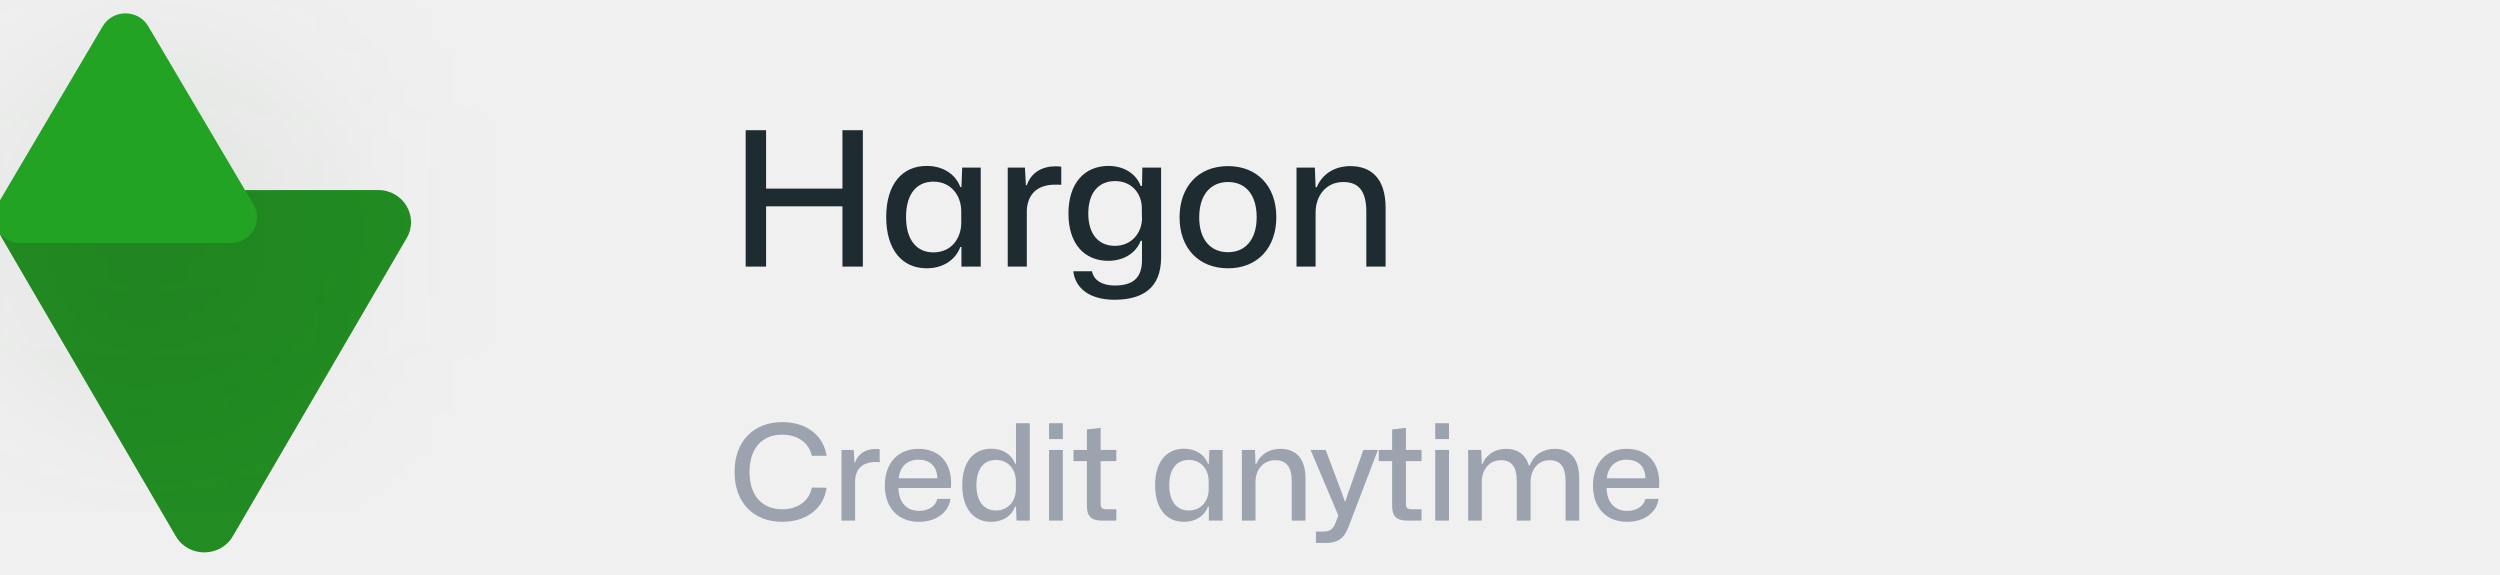
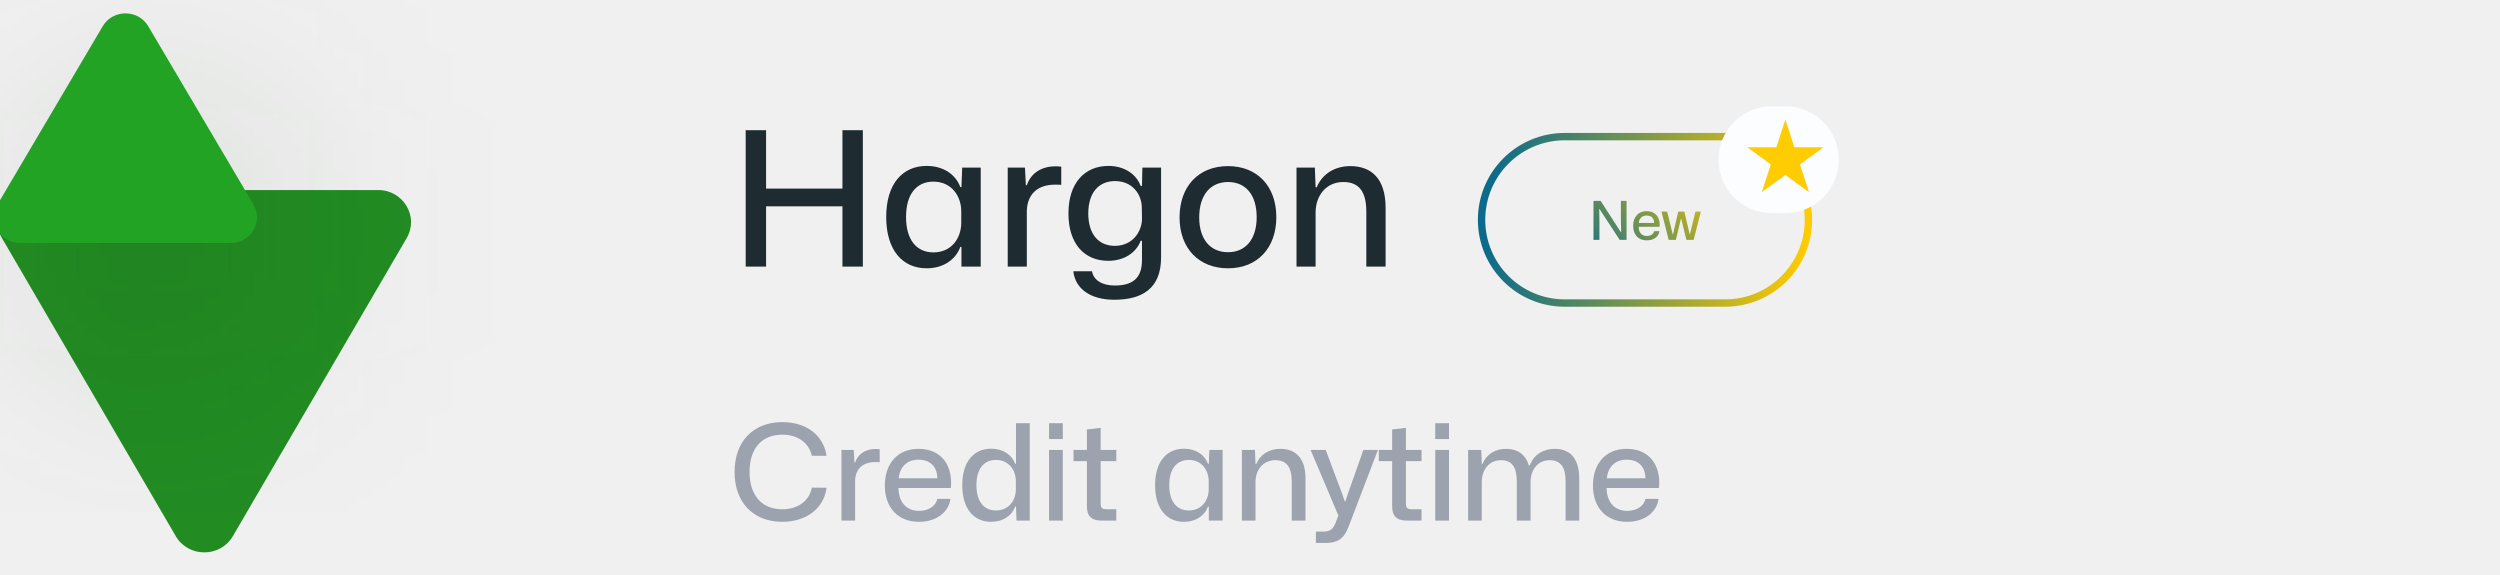
<svg xmlns="http://www.w3.org/2000/svg" width="187" height="43" viewBox="0 0 187 43" fill="none">
-   <g clip-path="url(#clip0_2091_37347)">
+   <g clip-path="url(#clip0_2451_28830)">
    <path d="M17.416 40.106C16.474 41.722 14.091 41.722 13.148 40.106L0.144 17.807C-0.79 16.206 0.392 14.215 2.278 14.215H28.286C30.172 14.215 31.355 16.206 30.421 17.807L17.416 40.106Z" fill="#228B22" />
-     <g filter="url(#filter0_f_2091_37347)">
+     <g filter="url(#filter0_f_2451_28830)">
      <path d="M17.493 15.896H1.77V18.779H17.493V15.896Z" fill="#0D3D0D" />
    </g>
    <path d="M7.684 1.961C8.44 0.68 10.332 0.68 11.088 1.961L18.96 15.294C19.717 16.576 18.771 18.177 17.258 18.177H1.514C0.001 18.177 -0.945 16.576 -0.188 15.294L7.684 1.961Z" fill="#23A323" />
+     <path d="M58.515 39.033C60.315 39.033 61.635 38.023 61.825 36.483L60.725 36.473C60.545 37.453 59.695 38.093 58.515 38.093C57.005 38.093 56.065 37.073 56.065 35.303C56.065 33.523 57.005 32.513 58.515 32.513C59.705 32.513 60.525 33.163 60.725 34.093H61.825C61.605 32.563 60.315 31.573 58.515 31.573C56.375 31.573 54.945 32.993 54.945 35.303C54.945 37.603 56.365 39.033 58.515 39.033ZM62.941 38.943H63.961V35.923C64.011 35.053 64.541 34.563 65.481 34.563C65.601 34.563 65.721 34.563 65.801 34.573V33.603C65.711 33.593 65.611 33.583 65.491 33.583C64.791 33.583 64.191 33.913 63.961 34.593H63.911L63.861 33.653H62.941V38.943ZM68.745 39.033C69.995 39.033 70.955 38.353 71.095 37.313H70.115C69.985 37.863 69.455 38.213 68.745 38.213C67.825 38.213 67.225 37.593 67.205 36.503H71.125C71.285 34.843 70.445 33.573 68.705 33.573C67.155 33.573 66.185 34.653 66.185 36.323C66.185 37.953 67.155 39.033 68.745 39.033ZM68.695 34.383C69.475 34.383 70.085 34.793 70.115 35.773H67.225C67.305 34.913 67.865 34.383 68.695 34.383ZM74.136 39.033C75.026 39.033 75.686 38.573 75.936 37.893H75.996L76.036 38.943H77.026V31.653H75.996V34.693H75.936C75.686 34.013 75.026 33.563 74.136 33.563C72.846 33.563 71.976 34.523 71.976 36.293C71.976 38.063 72.846 39.033 74.136 39.033ZM74.496 38.183C73.616 38.183 73.036 37.533 73.036 36.293C73.036 35.043 73.616 34.403 74.496 34.403C75.476 34.403 75.986 35.183 75.986 35.993V36.593C75.986 37.413 75.476 38.183 74.496 38.183ZM78.469 32.843H79.499V31.653H78.469V32.843ZM78.469 38.943H79.499V33.653H78.469V38.943ZM82.439 38.943H83.499V38.093H82.779C82.45 38.093 82.329 38.003 82.329 37.653V34.493H83.499V33.653H82.329V32.003L81.299 32.123V33.653H80.299V34.493H81.299V37.843C81.299 38.553 81.57 38.943 82.439 38.943ZM88.56 39.033C89.45 39.033 90.11 38.573 90.36 37.893H90.42V38.943H91.45V33.653H90.46L90.42 34.693H90.36C90.11 34.013 89.45 33.563 88.56 33.563C87.27 33.563 86.4 34.523 86.4 36.293C86.4 38.063 87.27 39.033 88.56 39.033ZM88.92 38.183C88.04 38.183 87.46 37.533 87.46 36.293C87.46 35.043 88.04 34.403 88.92 34.403C89.9 34.403 90.41 35.183 90.41 35.993V36.593C90.41 37.413 89.9 38.183 88.92 38.183ZM92.892 38.943H93.912V36.053C93.912 35.143 94.482 34.423 95.392 34.423C96.232 34.423 96.622 34.933 96.622 36.013V38.943H97.652V35.803C97.652 34.183 96.842 33.573 95.762 33.573C94.982 33.573 94.282 33.953 93.972 34.703H93.912L93.872 33.653H92.892V38.943ZM98.431 40.613H99.171C100.001 40.613 100.531 40.323 100.871 39.403L103.071 33.653H101.981L100.841 36.873L100.631 37.503H100.591L100.371 36.873L99.161 33.653H98.031L100.111 38.563L99.881 39.153C99.711 39.573 99.471 39.763 99.001 39.763H98.431V40.613ZM105.272 38.943H106.332V38.093H105.612C105.282 38.093 105.162 38.003 105.162 37.653V34.493H106.332V33.653H105.162V32.003L104.132 32.123V33.653H103.132V34.493H104.132V37.843C104.132 38.553 104.402 38.943 105.272 38.943ZM107.355 32.843H108.385V31.653H107.355V32.843ZM107.355 38.943H108.385V33.653H107.355V38.943ZM109.816 38.943H110.836V36.053C110.836 35.143 111.386 34.423 112.266 34.423C113.086 34.423 113.456 34.933 113.456 36.013V38.943H114.486V36.053C114.486 35.143 115.036 34.423 115.906 34.423C116.736 34.423 117.106 34.933 117.106 36.013V38.943H118.126V35.803C118.126 34.183 117.346 33.573 116.296 33.573C115.446 33.573 114.726 33.993 114.436 34.813H114.356C114.086 33.913 113.426 33.573 112.646 33.573C111.876 33.573 111.196 33.953 110.896 34.703H110.836L110.796 33.653H109.816V38.943ZM121.713 39.033C122.963 39.033 123.923 38.353 124.063 37.313H123.083C122.953 37.863 122.423 38.213 121.713 38.213C120.793 38.213 120.193 37.593 120.173 36.503H124.093C124.253 34.843 123.413 33.573 121.673 33.573C120.123 33.573 119.153 34.653 119.153 36.323C119.153 37.953 120.123 39.033 121.713 39.033ZM121.663 34.383C122.443 34.383 123.053 34.793 123.083 35.773H120.193C120.273 34.913 120.833 34.383 121.663 34.383Z" fill="#9CA3AF" />
    <path d="M55.777 19.943H57.303V15.435H63.015V19.943H64.541V9.737H63.015V14.105H57.303V9.737H55.777V19.943ZM69.312 20.069C70.558 20.069 71.482 19.425 71.832 18.473H71.916V19.943H73.358V12.537H71.972L71.916 13.993H71.832C71.482 13.041 70.558 12.411 69.312 12.411C67.506 12.411 66.288 13.755 66.288 16.233C66.288 18.711 67.506 20.069 69.312 20.069ZM69.816 18.879C68.584 18.879 67.772 17.969 67.772 16.233C67.772 14.483 68.584 13.587 69.816 13.587C71.188 13.587 71.902 14.679 71.902 15.813V16.653C71.902 17.801 71.188 18.879 69.816 18.879ZM75.378 19.943H76.806V15.715C76.876 14.497 77.618 13.811 78.934 13.811C79.102 13.811 79.27 13.811 79.382 13.825V12.467C79.256 12.453 79.116 12.439 78.948 12.439C77.968 12.439 77.128 12.901 76.806 13.853H76.736L76.666 12.537H75.378V19.943ZM83.349 22.421C85.435 22.421 86.849 21.581 86.849 19.257V12.537H85.449L85.421 13.909H85.323C84.987 13.013 84.091 12.411 82.915 12.411C81.123 12.411 79.919 13.699 79.919 15.967C79.919 18.221 81.095 19.509 82.901 19.509C84.077 19.509 84.987 18.907 85.323 18.011H85.421V19.453C85.421 20.825 84.707 21.357 83.377 21.357C82.439 21.357 81.795 20.951 81.683 20.293H80.283C80.437 21.609 81.571 22.421 83.349 22.421ZM83.391 18.389C82.187 18.389 81.403 17.535 81.403 15.967C81.403 14.427 82.173 13.545 83.405 13.545C84.707 13.545 85.393 14.539 85.407 15.505L85.421 16.401C85.393 17.381 84.679 18.389 83.391 18.389ZM91.857 20.069C94.083 20.069 95.469 18.515 95.469 16.247C95.469 13.895 94.013 12.425 91.857 12.425C89.617 12.425 88.231 13.979 88.231 16.261C88.231 18.585 89.687 20.069 91.857 20.069ZM91.857 18.865C90.541 18.865 89.701 17.913 89.701 16.261C89.701 14.553 90.569 13.615 91.857 13.615C93.187 13.615 93.999 14.581 93.999 16.247C93.999 17.927 93.145 18.865 91.857 18.865ZM96.979 19.943H98.407V15.897C98.407 14.623 99.205 13.615 100.479 13.615C101.655 13.615 102.201 14.329 102.201 15.841V19.943H103.643V15.547C103.643 13.279 102.509 12.425 100.997 12.425C99.905 12.425 98.925 12.957 98.491 14.007H98.407L98.351 12.537H96.979V19.943Z" fill="#1E2C31" />
-     <path d="M58.515 39.033C60.315 39.033 61.635 38.023 61.825 36.483L60.725 36.473C60.545 37.453 59.695 38.093 58.515 38.093C57.005 38.093 56.065 37.073 56.065 35.303C56.065 33.523 57.005 32.513 58.515 32.513C59.705 32.513 60.525 33.163 60.725 34.093H61.825C61.605 32.563 60.315 31.573 58.515 31.573C56.375 31.573 54.945 32.993 54.945 35.303C54.945 37.603 56.365 39.033 58.515 39.033ZM62.941 38.943H63.961V35.923C64.011 35.053 64.541 34.563 65.481 34.563C65.601 34.563 65.721 34.563 65.801 34.573V33.603C65.711 33.593 65.611 33.583 65.491 33.583C64.791 33.583 64.191 33.913 63.961 34.593H63.911L63.861 33.653H62.941V38.943ZM68.745 39.033C69.995 39.033 70.955 38.353 71.095 37.313H70.115C69.985 37.863 69.455 38.213 68.745 38.213C67.825 38.213 67.225 37.593 67.205 36.503H71.125C71.285 34.843 70.445 33.573 68.705 33.573C67.155 33.573 66.185 34.653 66.185 36.323C66.185 37.953 67.155 39.033 68.745 39.033ZM68.695 34.383C69.475 34.383 70.085 34.793 70.115 35.773H67.225C67.305 34.913 67.865 34.383 68.695 34.383ZM74.136 39.033C75.026 39.033 75.686 38.573 75.936 37.893H75.996L76.036 38.943H77.026V31.653H75.996V34.693H75.936C75.686 34.013 75.026 33.563 74.136 33.563C72.846 33.563 71.976 34.523 71.976 36.293C71.976 38.063 72.846 39.033 74.136 39.033ZM74.496 38.183C73.616 38.183 73.036 37.533 73.036 36.293C73.036 35.043 73.616 34.403 74.496 34.403C75.476 34.403 75.986 35.183 75.986 35.993V36.593C75.986 37.413 75.476 38.183 74.496 38.183ZM78.469 32.843H79.499V31.653H78.469V32.843ZM78.469 38.943H79.499V33.653H78.469V38.943ZM82.439 38.943H83.499V38.093H82.779C82.45 38.093 82.329 38.003 82.329 37.653V34.493H83.499V33.653H82.329V32.003L81.299 32.123V33.653H80.299V34.493H81.299V37.843C81.299 38.553 81.57 38.943 82.439 38.943ZM88.56 39.033C89.45 39.033 90.11 38.573 90.36 37.893H90.42V38.943H91.45V33.653H90.46L90.42 34.693H90.36C90.11 34.013 89.45 33.563 88.56 33.563C87.27 33.563 86.4 34.523 86.4 36.293C86.4 38.063 87.27 39.033 88.56 39.033ZM88.92 38.183C88.04 38.183 87.46 37.533 87.46 36.293C87.46 35.043 88.04 34.403 88.92 34.403C89.9 34.403 90.41 35.183 90.41 35.993V36.593C90.41 37.413 89.9 38.183 88.92 38.183ZM92.892 38.943H93.912V36.053C93.912 35.143 94.482 34.423 95.392 34.423C96.232 34.423 96.622 34.933 96.622 36.013V38.943H97.652V35.803C97.652 34.183 96.842 33.573 95.762 33.573C94.982 33.573 94.282 33.953 93.972 34.703H93.912L93.872 33.653H92.892V38.943ZM98.431 40.613H99.171C100.001 40.613 100.531 40.323 100.871 39.403L103.071 33.653H101.981L100.841 36.873L100.631 37.503H100.591L100.371 36.873L99.161 33.653H98.031L100.111 38.563L99.881 39.153C99.711 39.573 99.471 39.763 99.001 39.763H98.431V40.613ZM105.272 38.943H106.332V38.093H105.612C105.282 38.093 105.162 38.003 105.162 37.653V34.493H106.332V33.653H105.162V32.003L104.132 32.123V33.653H103.132V34.493H104.132V37.843C104.132 38.553 104.402 38.943 105.272 38.943ZM107.355 32.843H108.385V31.653H107.355V32.843ZM107.355 38.943H108.385V33.653H107.355V38.943ZM109.816 38.943H110.836V36.053C110.836 35.143 111.386 34.423 112.266 34.423C113.086 34.423 113.456 34.933 113.456 36.013V38.943H114.486V36.053C114.486 35.143 115.036 34.423 115.906 34.423C116.736 34.423 117.106 34.933 117.106 36.013V38.943H118.126V35.803C118.126 34.183 117.346 33.573 116.296 33.573C115.446 33.573 114.726 33.993 114.436 34.813H114.356C114.086 33.913 113.426 33.573 112.646 33.573C111.876 33.573 111.196 33.953 110.896 34.703H110.836L110.796 33.653H109.816V38.943ZM121.713 39.033C122.963 39.033 123.923 38.353 124.063 37.313H123.083C122.953 37.863 122.423 38.213 121.713 38.213C120.793 38.213 120.193 37.593 120.173 36.503H124.093C124.253 34.843 123.413 33.573 121.673 33.573C120.123 33.573 119.153 34.653 119.153 36.323C119.153 37.953 120.123 39.033 121.713 39.033ZM121.663 34.383C122.443 34.383 123.053 34.793 123.083 35.773H120.193C120.273 34.913 120.833 34.383 121.663 34.383Z" fill="#9CA3AF" />
+     <path d="M119.194 17.943V15.027H119.73L121.238 17.363H121.266L121.242 16.387V15.027H121.666V17.943H121.154L119.646 15.635H119.622L119.638 16.543V17.943H119.194ZM123.186 17.979C122.975 17.979 122.793 17.935 122.638 17.847C122.486 17.757 122.369 17.63 122.286 17.467C122.203 17.302 122.162 17.111 122.162 16.895C122.162 16.671 122.203 16.477 122.286 16.311C122.369 16.146 122.485 16.019 122.634 15.931C122.786 15.841 122.965 15.795 123.17 15.795C123.402 15.795 123.593 15.847 123.742 15.951C123.894 16.053 124.003 16.193 124.07 16.371C124.137 16.547 124.159 16.746 124.138 16.967H122.57C122.573 17.111 122.599 17.235 122.65 17.339C122.701 17.441 122.771 17.518 122.862 17.571C122.955 17.625 123.063 17.651 123.186 17.651C123.327 17.651 123.447 17.619 123.546 17.555C123.645 17.489 123.707 17.401 123.734 17.291H124.126C124.107 17.43 124.055 17.551 123.97 17.655C123.885 17.757 123.774 17.837 123.638 17.895C123.505 17.951 123.354 17.979 123.186 17.979ZM122.574 16.735L122.534 16.675H123.774L123.734 16.743C123.739 16.597 123.717 16.478 123.666 16.387C123.618 16.294 123.55 16.226 123.462 16.183C123.377 16.141 123.278 16.119 123.166 16.119C123.049 16.119 122.946 16.145 122.858 16.195C122.77 16.243 122.702 16.314 122.654 16.407C122.606 16.501 122.579 16.61 122.574 16.735ZM124.82 17.943L124.28 15.827H124.704L125.12 17.531H125.14L125.532 15.827H125.988L126.392 17.535H126.404L126.82 15.827H127.224L126.684 17.943H126.144L125.752 16.351H125.736L125.356 17.943H124.82Z" fill="url(#paint0_linear_2451_28830)" />
+     <rect x="110.821" y="10.219" width="24.449" height="12.449" rx="6.224" stroke="url(#paint1_linear_2451_28830)" stroke-width="0.551" />
+     <rect x="128.545" y="7.943" width="9" height="8" rx="4" fill="#FBFDFE" />
+     <path d="M133.546 8.943L134.219 11.016H136.399L134.635 12.297L135.309 14.37L133.546 13.089L131.782 14.37L132.456 12.297L130.692 11.016H132.872L133.546 8.943Z" fill="#FFCC01" />
  </g>
  <defs>
-     <filter id="filter0_f_2091_37347" x="-17.732" y="-3.605" width="54.727" height="41.886" filterUnits="userSpaceOnUse" color-interpolation-filters="sRGB">
+     <filter id="filter0_f_2451_28830" x="-17.732" y="-3.605" width="54.727" height="41.886" filterUnits="userSpaceOnUse" color-interpolation-filters="sRGB">
      <feFlood flood-opacity="0" result="BackgroundImageFix" />
      <feBlend mode="normal" in="SourceGraphic" in2="BackgroundImageFix" result="shape" />
-       <feGaussianBlur stdDeviation="9.751" result="effect1_foregroundBlur_2091_37347" />
+       <feGaussianBlur stdDeviation="9.751" result="effect1_foregroundBlur_2451_28830" />
    </filter>
-     <clipPath id="clip0_2091_37347">
+     <linearGradient id="paint0_linear_2451_28830" x1="114.045" y1="14.943" x2="123.083" y2="6.555" gradientUnits="userSpaceOnUse">
+       <stop stop-color="#0C6B8A" />
+       <stop offset="1" stop-color="#FFCC00" />
+     </linearGradient>
+     <linearGradient id="paint1_linear_2451_28830" x1="111.821" y1="9.25" x2="135.75" y2="10.699" gradientUnits="userSpaceOnUse">
+       <stop stop-color="#0C6B8A" />
+       <stop offset="1" stop-color="#FFCC00" />
+     </linearGradient>
+     <clipPath id="clip0_2451_28830">
      <rect width="187" height="43" fill="white" />
    </clipPath>
  </defs>
</svg>
